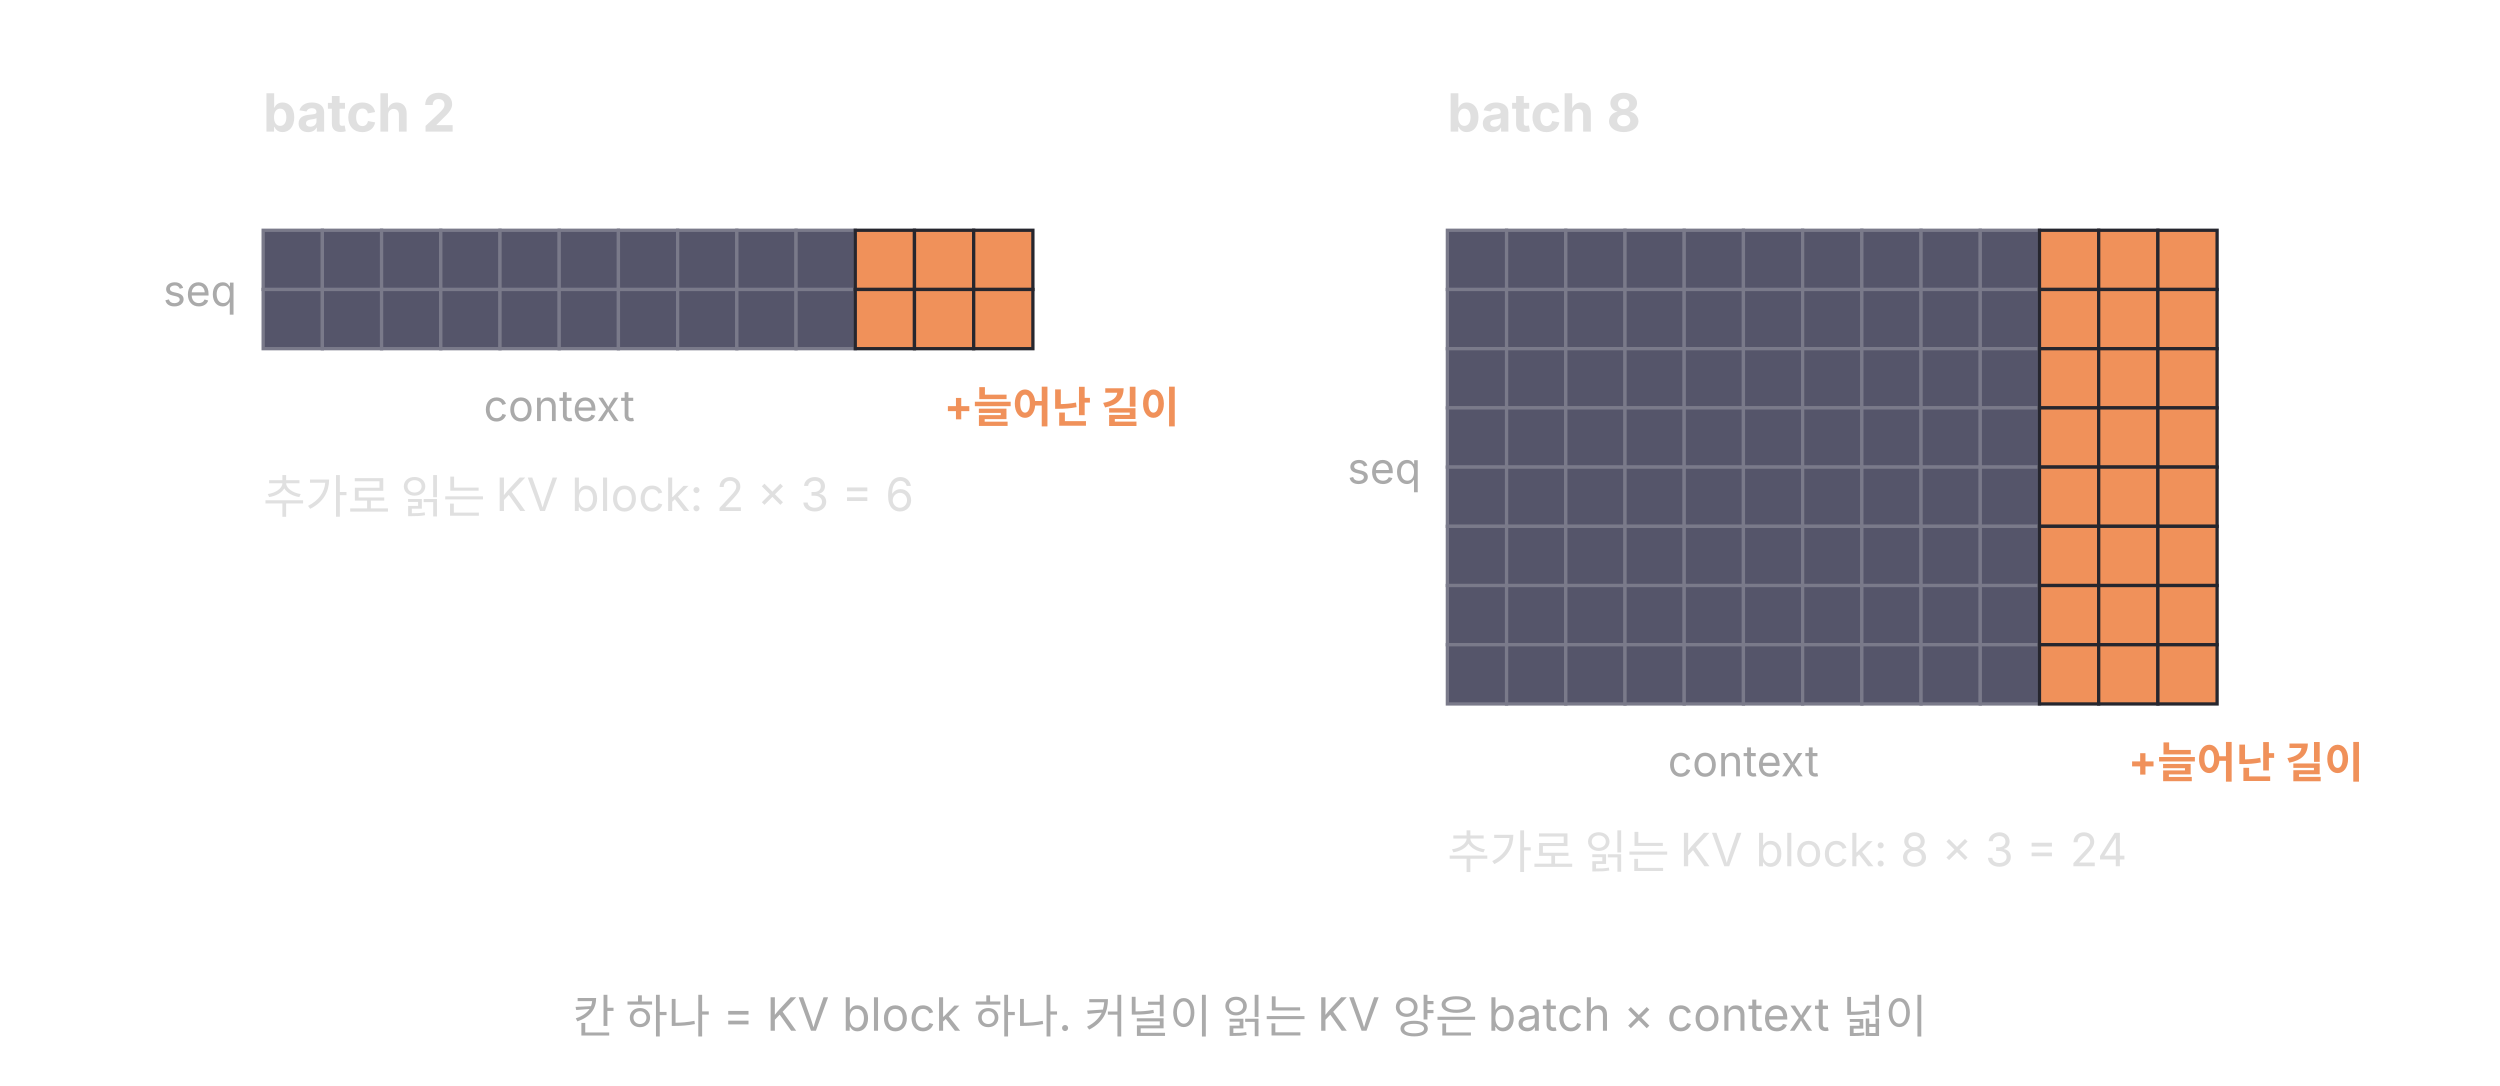
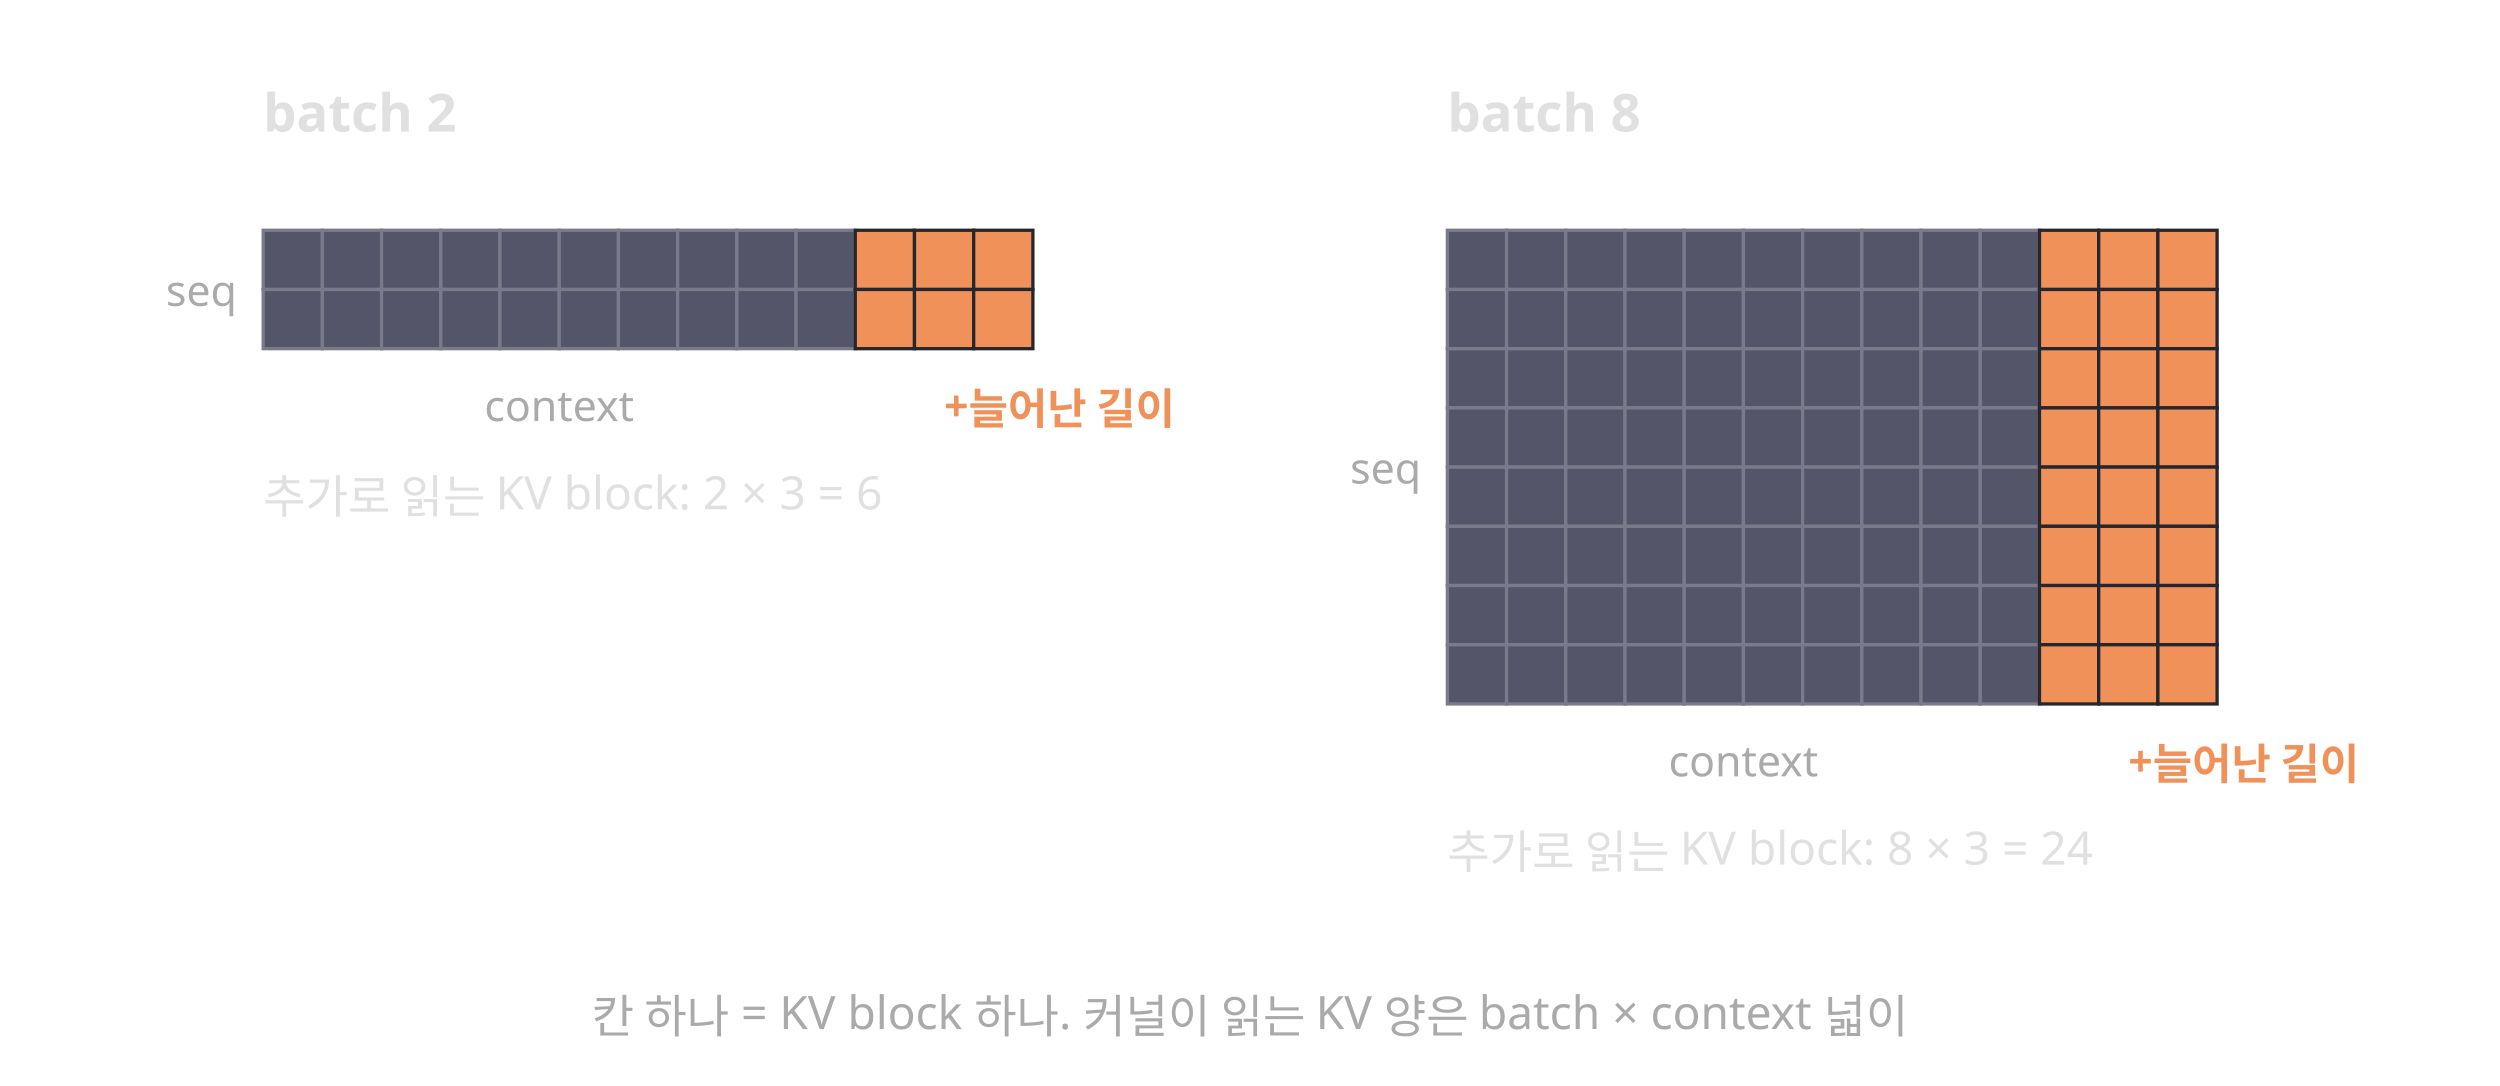
<svg xmlns="http://www.w3.org/2000/svg" viewBox="0 0 760 330" role="img" aria-label="context가 같은 길이만큼 늘 때 batch 2는 KV block 6개, batch 8은 24개를 더 읽는다">
  <defs>
    <pattern id="hatch" width="6" height="6" patternUnits="userSpaceOnUse" patternTransform="rotate(45)">
      <line x1="0" y1="0" x2="0" y2="6" stroke="#8a8a9a" stroke-width="2" />
    </pattern>
  </defs>
-   <style>text{font-family:Pretendard,'Noto Sans KR',Inter,Helvetica,Arial,sans-serif;fill:#e0e0e0} .sub{fill:#aaa}</style>
+   <style>text{font-family: 'Pretendard', 'Apple SD Gothic Neo', 'Noto Sans KR', 'Segoe UI', system-ui, -apple-system, sans-serif;fill:#e0e0e0} .sub{fill:#aaa}</style>
  <text x="80" y="40" font-size="16" text-anchor="start" font-weight="bold">batch 2</text>
  <rect x="80" y="70" width="18" height="18" fill="#55556a" stroke="#7a7a8a" stroke-width="1" />
  <rect x="98" y="70" width="18" height="18" fill="#55556a" stroke="#7a7a8a" stroke-width="1" />
  <rect x="116" y="70" width="18" height="18" fill="#55556a" stroke="#7a7a8a" stroke-width="1" />
  <rect x="134" y="70" width="18" height="18" fill="#55556a" stroke="#7a7a8a" stroke-width="1" />
  <rect x="152" y="70" width="18" height="18" fill="#55556a" stroke="#7a7a8a" stroke-width="1" />
  <rect x="170" y="70" width="18" height="18" fill="#55556a" stroke="#7a7a8a" stroke-width="1" />
  <rect x="188" y="70" width="18" height="18" fill="#55556a" stroke="#7a7a8a" stroke-width="1" />
  <rect x="206" y="70" width="18" height="18" fill="#55556a" stroke="#7a7a8a" stroke-width="1" />
  <rect x="224" y="70" width="18" height="18" fill="#55556a" stroke="#7a7a8a" stroke-width="1" />
  <rect x="242" y="70" width="18" height="18" fill="#55556a" stroke="#7a7a8a" stroke-width="1" />
  <rect x="80" y="88" width="18" height="18" fill="#55556a" stroke="#7a7a8a" stroke-width="1" />
  <rect x="98" y="88" width="18" height="18" fill="#55556a" stroke="#7a7a8a" stroke-width="1" />
  <rect x="116" y="88" width="18" height="18" fill="#55556a" stroke="#7a7a8a" stroke-width="1" />
  <rect x="134" y="88" width="18" height="18" fill="#55556a" stroke="#7a7a8a" stroke-width="1" />
  <rect x="152" y="88" width="18" height="18" fill="#55556a" stroke="#7a7a8a" stroke-width="1" />
  <rect x="170" y="88" width="18" height="18" fill="#55556a" stroke="#7a7a8a" stroke-width="1" />
  <rect x="188" y="88" width="18" height="18" fill="#55556a" stroke="#7a7a8a" stroke-width="1" />
  <rect x="206" y="88" width="18" height="18" fill="#55556a" stroke="#7a7a8a" stroke-width="1" />
  <rect x="224" y="88" width="18" height="18" fill="#55556a" stroke="#7a7a8a" stroke-width="1" />
  <rect x="242" y="88" width="18" height="18" fill="#55556a" stroke="#7a7a8a" stroke-width="1" />
  <rect x="260" y="70" width="18" height="18" fill="#f0915a" stroke="#26262e" stroke-width="1" />
  <rect x="278" y="70" width="18" height="18" fill="#f0915a" stroke="#26262e" stroke-width="1" />
  <rect x="296" y="70" width="18" height="18" fill="#f0915a" stroke="#26262e" stroke-width="1" />
  <rect x="260" y="88" width="18" height="18" fill="#f0915a" stroke="#26262e" stroke-width="1" />
  <rect x="278" y="88" width="18" height="18" fill="#f0915a" stroke="#26262e" stroke-width="1" />
  <rect x="296" y="88" width="18" height="18" fill="#f0915a" stroke="#26262e" stroke-width="1" />
  <text class="sub" x="72" y="93.0" font-size="13" text-anchor="end">seq</text>
  <text class="sub" x="170.0" y="128" font-size="13" text-anchor="middle">context</text>
  <text x="287.0" y="128" font-size="13" text-anchor="start" font-weight="bold" style="fill:#f0915a">+늘어난 길이</text>
  <text x="80" y="156" font-size="14" text-anchor="start">추가로 읽는 KV block: 2 × 3 = 6</text>
  <text x="440" y="40" font-size="16" text-anchor="start" font-weight="bold">batch 8</text>
  <rect x="440" y="70" width="18" height="18" fill="#55556a" stroke="#7a7a8a" stroke-width="1" />
  <rect x="458" y="70" width="18" height="18" fill="#55556a" stroke="#7a7a8a" stroke-width="1" />
  <rect x="476" y="70" width="18" height="18" fill="#55556a" stroke="#7a7a8a" stroke-width="1" />
  <rect x="494" y="70" width="18" height="18" fill="#55556a" stroke="#7a7a8a" stroke-width="1" />
  <rect x="512" y="70" width="18" height="18" fill="#55556a" stroke="#7a7a8a" stroke-width="1" />
  <rect x="530" y="70" width="18" height="18" fill="#55556a" stroke="#7a7a8a" stroke-width="1" />
  <rect x="548" y="70" width="18" height="18" fill="#55556a" stroke="#7a7a8a" stroke-width="1" />
  <rect x="566" y="70" width="18" height="18" fill="#55556a" stroke="#7a7a8a" stroke-width="1" />
  <rect x="584" y="70" width="18" height="18" fill="#55556a" stroke="#7a7a8a" stroke-width="1" />
  <rect x="602" y="70" width="18" height="18" fill="#55556a" stroke="#7a7a8a" stroke-width="1" />
  <rect x="440" y="88" width="18" height="18" fill="#55556a" stroke="#7a7a8a" stroke-width="1" />
  <rect x="458" y="88" width="18" height="18" fill="#55556a" stroke="#7a7a8a" stroke-width="1" />
  <rect x="476" y="88" width="18" height="18" fill="#55556a" stroke="#7a7a8a" stroke-width="1" />
  <rect x="494" y="88" width="18" height="18" fill="#55556a" stroke="#7a7a8a" stroke-width="1" />
  <rect x="512" y="88" width="18" height="18" fill="#55556a" stroke="#7a7a8a" stroke-width="1" />
  <rect x="530" y="88" width="18" height="18" fill="#55556a" stroke="#7a7a8a" stroke-width="1" />
  <rect x="548" y="88" width="18" height="18" fill="#55556a" stroke="#7a7a8a" stroke-width="1" />
  <rect x="566" y="88" width="18" height="18" fill="#55556a" stroke="#7a7a8a" stroke-width="1" />
  <rect x="584" y="88" width="18" height="18" fill="#55556a" stroke="#7a7a8a" stroke-width="1" />
  <rect x="602" y="88" width="18" height="18" fill="#55556a" stroke="#7a7a8a" stroke-width="1" />
  <rect x="440" y="106" width="18" height="18" fill="#55556a" stroke="#7a7a8a" stroke-width="1" />
  <rect x="458" y="106" width="18" height="18" fill="#55556a" stroke="#7a7a8a" stroke-width="1" />
  <rect x="476" y="106" width="18" height="18" fill="#55556a" stroke="#7a7a8a" stroke-width="1" />
  <rect x="494" y="106" width="18" height="18" fill="#55556a" stroke="#7a7a8a" stroke-width="1" />
  <rect x="512" y="106" width="18" height="18" fill="#55556a" stroke="#7a7a8a" stroke-width="1" />
  <rect x="530" y="106" width="18" height="18" fill="#55556a" stroke="#7a7a8a" stroke-width="1" />
  <rect x="548" y="106" width="18" height="18" fill="#55556a" stroke="#7a7a8a" stroke-width="1" />
  <rect x="566" y="106" width="18" height="18" fill="#55556a" stroke="#7a7a8a" stroke-width="1" />
  <rect x="584" y="106" width="18" height="18" fill="#55556a" stroke="#7a7a8a" stroke-width="1" />
  <rect x="602" y="106" width="18" height="18" fill="#55556a" stroke="#7a7a8a" stroke-width="1" />
  <rect x="440" y="124" width="18" height="18" fill="#55556a" stroke="#7a7a8a" stroke-width="1" />
  <rect x="458" y="124" width="18" height="18" fill="#55556a" stroke="#7a7a8a" stroke-width="1" />
  <rect x="476" y="124" width="18" height="18" fill="#55556a" stroke="#7a7a8a" stroke-width="1" />
  <rect x="494" y="124" width="18" height="18" fill="#55556a" stroke="#7a7a8a" stroke-width="1" />
  <rect x="512" y="124" width="18" height="18" fill="#55556a" stroke="#7a7a8a" stroke-width="1" />
  <rect x="530" y="124" width="18" height="18" fill="#55556a" stroke="#7a7a8a" stroke-width="1" />
  <rect x="548" y="124" width="18" height="18" fill="#55556a" stroke="#7a7a8a" stroke-width="1" />
  <rect x="566" y="124" width="18" height="18" fill="#55556a" stroke="#7a7a8a" stroke-width="1" />
  <rect x="584" y="124" width="18" height="18" fill="#55556a" stroke="#7a7a8a" stroke-width="1" />
  <rect x="602" y="124" width="18" height="18" fill="#55556a" stroke="#7a7a8a" stroke-width="1" />
  <rect x="440" y="142" width="18" height="18" fill="#55556a" stroke="#7a7a8a" stroke-width="1" />
  <rect x="458" y="142" width="18" height="18" fill="#55556a" stroke="#7a7a8a" stroke-width="1" />
  <rect x="476" y="142" width="18" height="18" fill="#55556a" stroke="#7a7a8a" stroke-width="1" />
  <rect x="494" y="142" width="18" height="18" fill="#55556a" stroke="#7a7a8a" stroke-width="1" />
  <rect x="512" y="142" width="18" height="18" fill="#55556a" stroke="#7a7a8a" stroke-width="1" />
  <rect x="530" y="142" width="18" height="18" fill="#55556a" stroke="#7a7a8a" stroke-width="1" />
  <rect x="548" y="142" width="18" height="18" fill="#55556a" stroke="#7a7a8a" stroke-width="1" />
  <rect x="566" y="142" width="18" height="18" fill="#55556a" stroke="#7a7a8a" stroke-width="1" />
  <rect x="584" y="142" width="18" height="18" fill="#55556a" stroke="#7a7a8a" stroke-width="1" />
  <rect x="602" y="142" width="18" height="18" fill="#55556a" stroke="#7a7a8a" stroke-width="1" />
  <rect x="440" y="160" width="18" height="18" fill="#55556a" stroke="#7a7a8a" stroke-width="1" />
  <rect x="458" y="160" width="18" height="18" fill="#55556a" stroke="#7a7a8a" stroke-width="1" />
  <rect x="476" y="160" width="18" height="18" fill="#55556a" stroke="#7a7a8a" stroke-width="1" />
  <rect x="494" y="160" width="18" height="18" fill="#55556a" stroke="#7a7a8a" stroke-width="1" />
  <rect x="512" y="160" width="18" height="18" fill="#55556a" stroke="#7a7a8a" stroke-width="1" />
  <rect x="530" y="160" width="18" height="18" fill="#55556a" stroke="#7a7a8a" stroke-width="1" />
  <rect x="548" y="160" width="18" height="18" fill="#55556a" stroke="#7a7a8a" stroke-width="1" />
  <rect x="566" y="160" width="18" height="18" fill="#55556a" stroke="#7a7a8a" stroke-width="1" />
  <rect x="584" y="160" width="18" height="18" fill="#55556a" stroke="#7a7a8a" stroke-width="1" />
  <rect x="602" y="160" width="18" height="18" fill="#55556a" stroke="#7a7a8a" stroke-width="1" />
  <rect x="440" y="178" width="18" height="18" fill="#55556a" stroke="#7a7a8a" stroke-width="1" />
  <rect x="458" y="178" width="18" height="18" fill="#55556a" stroke="#7a7a8a" stroke-width="1" />
  <rect x="476" y="178" width="18" height="18" fill="#55556a" stroke="#7a7a8a" stroke-width="1" />
  <rect x="494" y="178" width="18" height="18" fill="#55556a" stroke="#7a7a8a" stroke-width="1" />
  <rect x="512" y="178" width="18" height="18" fill="#55556a" stroke="#7a7a8a" stroke-width="1" />
  <rect x="530" y="178" width="18" height="18" fill="#55556a" stroke="#7a7a8a" stroke-width="1" />
  <rect x="548" y="178" width="18" height="18" fill="#55556a" stroke="#7a7a8a" stroke-width="1" />
  <rect x="566" y="178" width="18" height="18" fill="#55556a" stroke="#7a7a8a" stroke-width="1" />
  <rect x="584" y="178" width="18" height="18" fill="#55556a" stroke="#7a7a8a" stroke-width="1" />
  <rect x="602" y="178" width="18" height="18" fill="#55556a" stroke="#7a7a8a" stroke-width="1" />
  <rect x="440" y="196" width="18" height="18" fill="#55556a" stroke="#7a7a8a" stroke-width="1" />
  <rect x="458" y="196" width="18" height="18" fill="#55556a" stroke="#7a7a8a" stroke-width="1" />
  <rect x="476" y="196" width="18" height="18" fill="#55556a" stroke="#7a7a8a" stroke-width="1" />
  <rect x="494" y="196" width="18" height="18" fill="#55556a" stroke="#7a7a8a" stroke-width="1" />
  <rect x="512" y="196" width="18" height="18" fill="#55556a" stroke="#7a7a8a" stroke-width="1" />
  <rect x="530" y="196" width="18" height="18" fill="#55556a" stroke="#7a7a8a" stroke-width="1" />
  <rect x="548" y="196" width="18" height="18" fill="#55556a" stroke="#7a7a8a" stroke-width="1" />
  <rect x="566" y="196" width="18" height="18" fill="#55556a" stroke="#7a7a8a" stroke-width="1" />
  <rect x="584" y="196" width="18" height="18" fill="#55556a" stroke="#7a7a8a" stroke-width="1" />
  <rect x="602" y="196" width="18" height="18" fill="#55556a" stroke="#7a7a8a" stroke-width="1" />
  <rect x="620" y="70" width="18" height="18" fill="#f0915a" stroke="#26262e" stroke-width="1" />
  <rect x="638" y="70" width="18" height="18" fill="#f0915a" stroke="#26262e" stroke-width="1" />
  <rect x="656" y="70" width="18" height="18" fill="#f0915a" stroke="#26262e" stroke-width="1" />
  <rect x="620" y="88" width="18" height="18" fill="#f0915a" stroke="#26262e" stroke-width="1" />
  <rect x="638" y="88" width="18" height="18" fill="#f0915a" stroke="#26262e" stroke-width="1" />
  <rect x="656" y="88" width="18" height="18" fill="#f0915a" stroke="#26262e" stroke-width="1" />
  <rect x="620" y="106" width="18" height="18" fill="#f0915a" stroke="#26262e" stroke-width="1" />
  <rect x="638" y="106" width="18" height="18" fill="#f0915a" stroke="#26262e" stroke-width="1" />
  <rect x="656" y="106" width="18" height="18" fill="#f0915a" stroke="#26262e" stroke-width="1" />
  <rect x="620" y="124" width="18" height="18" fill="#f0915a" stroke="#26262e" stroke-width="1" />
  <rect x="638" y="124" width="18" height="18" fill="#f0915a" stroke="#26262e" stroke-width="1" />
  <rect x="656" y="124" width="18" height="18" fill="#f0915a" stroke="#26262e" stroke-width="1" />
  <rect x="620" y="142" width="18" height="18" fill="#f0915a" stroke="#26262e" stroke-width="1" />
  <rect x="638" y="142" width="18" height="18" fill="#f0915a" stroke="#26262e" stroke-width="1" />
  <rect x="656" y="142" width="18" height="18" fill="#f0915a" stroke="#26262e" stroke-width="1" />
  <rect x="620" y="160" width="18" height="18" fill="#f0915a" stroke="#26262e" stroke-width="1" />
  <rect x="638" y="160" width="18" height="18" fill="#f0915a" stroke="#26262e" stroke-width="1" />
  <rect x="656" y="160" width="18" height="18" fill="#f0915a" stroke="#26262e" stroke-width="1" />
  <rect x="620" y="178" width="18" height="18" fill="#f0915a" stroke="#26262e" stroke-width="1" />
  <rect x="638" y="178" width="18" height="18" fill="#f0915a" stroke="#26262e" stroke-width="1" />
  <rect x="656" y="178" width="18" height="18" fill="#f0915a" stroke="#26262e" stroke-width="1" />
  <rect x="620" y="196" width="18" height="18" fill="#f0915a" stroke="#26262e" stroke-width="1" />
  <rect x="638" y="196" width="18" height="18" fill="#f0915a" stroke="#26262e" stroke-width="1" />
  <rect x="656" y="196" width="18" height="18" fill="#f0915a" stroke="#26262e" stroke-width="1" />
  <text class="sub" x="432" y="147.0" font-size="13" text-anchor="end">seq</text>
  <text class="sub" x="530.0" y="236" font-size="13" text-anchor="middle">context</text>
  <text x="647.0" y="236" font-size="13" text-anchor="start" font-weight="bold" style="fill:#f0915a">+늘어난 길이</text>
  <text x="440" y="264" font-size="14" text-anchor="start">추가로 읽는 KV block: 8 × 3 = 24</text>
  <text class="sub" x="380.0" y="314" font-size="14" text-anchor="middle">칸 하나 = KV block 하나. 커널이 읽는 KV 양은 batch × context 넓이</text>
</svg>
